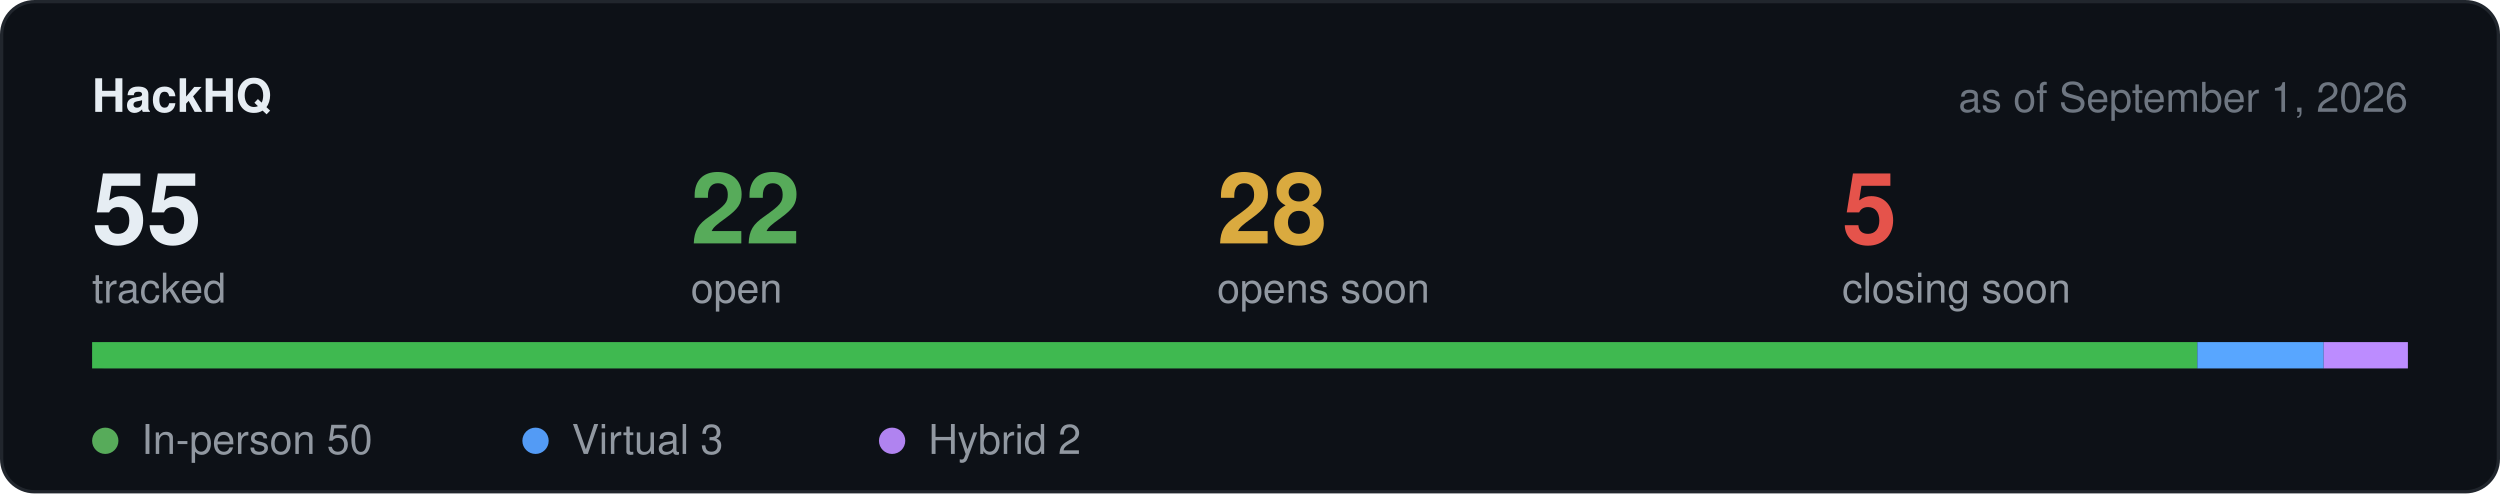
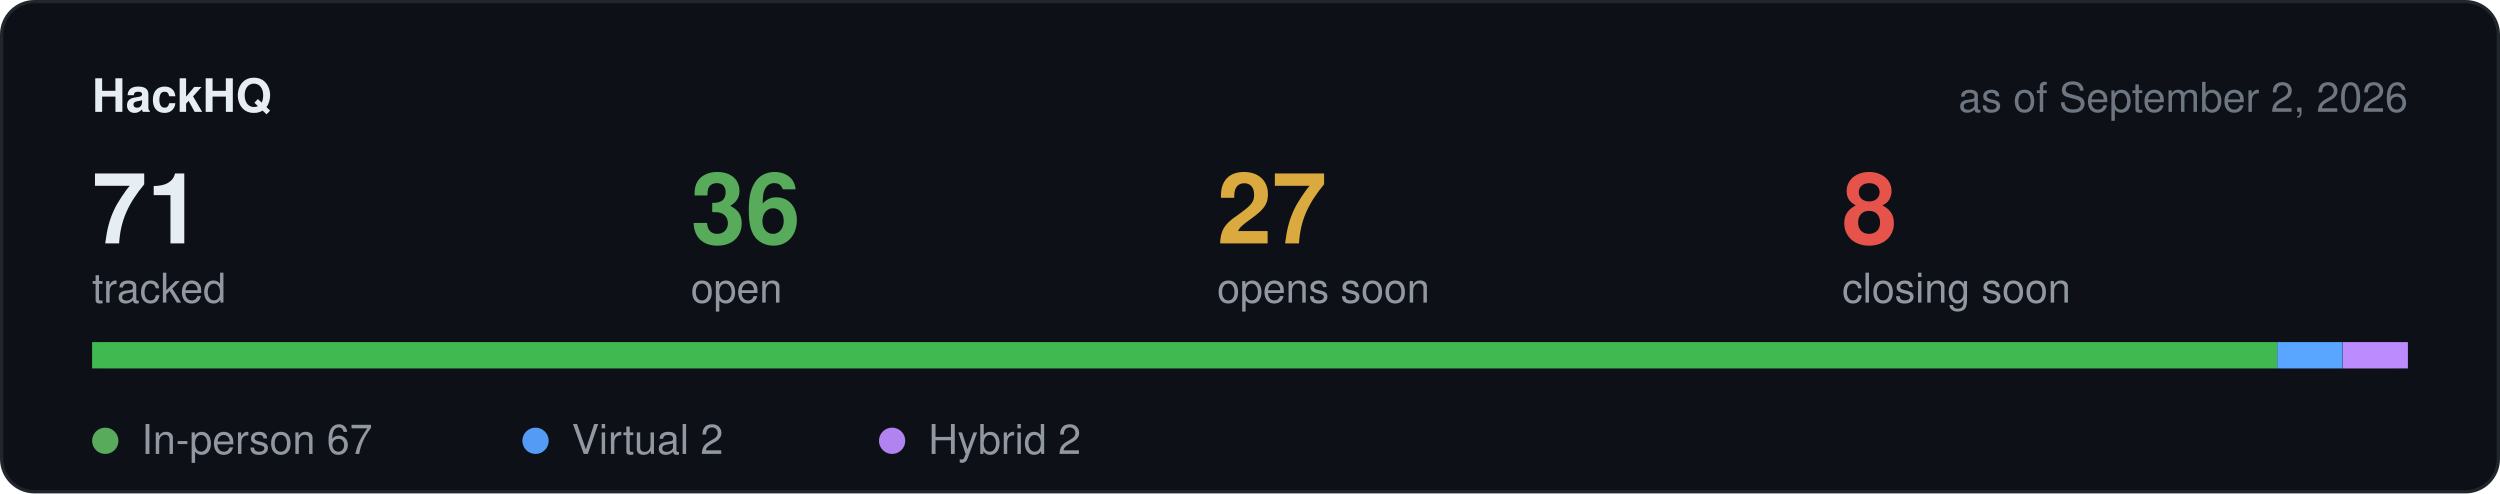
<svg xmlns="http://www.w3.org/2000/svg" width="760" height="150" viewBox="0 0 760 150" role="img" aria-label="Hackathon stats">
  <rect x="0.5" y="0.5" width="759" height="149" rx="10" fill="#0d1117" stroke="#21262d" />
  <text x="28" y="34" font-family="-apple-system,BlinkMacSystemFont,Segoe UI,Helvetica,Arial,sans-serif" font-size="14" font-weight="600" fill="#e6edf3">HackHQ</text>
-   <text x="732" y="34" text-anchor="end" font-family="-apple-system,BlinkMacSystemFont,Segoe UI,Helvetica,Arial,sans-serif" font-size="12.5" fill="#6e7681">as of September 1, 2026</text>
-   <text x="28" y="74" font-family="-apple-system,BlinkMacSystemFont,Segoe UI,Helvetica,Arial,sans-serif" font-size="30" font-weight="600" fill="#e6edf3">55</text>
+   <text x="732" y="34" text-anchor="end" font-family="-apple-system,BlinkMacSystemFont,Segoe UI,Helvetica,Arial,sans-serif" font-size="12.5" fill="#6e7681">as of September 2, 2026</text>
+   <text x="28" y="74" font-family="-apple-system,BlinkMacSystemFont,Segoe UI,Helvetica,Arial,sans-serif" font-size="30" font-weight="600" fill="#e6edf3">71</text>
  <text x="28" y="92" font-family="-apple-system,BlinkMacSystemFont,Segoe UI,Helvetica,Arial,sans-serif" font-size="12.5" fill="#9198a1">tracked</text>
-   <text x="210" y="74" font-family="-apple-system,BlinkMacSystemFont,Segoe UI,Helvetica,Arial,sans-serif" font-size="30" font-weight="600" fill="#57ab5a">22</text>
+   <text x="210" y="74" font-family="-apple-system,BlinkMacSystemFont,Segoe UI,Helvetica,Arial,sans-serif" font-size="30" font-weight="600" fill="#57ab5a">36</text>
  <text x="210" y="92" font-family="-apple-system,BlinkMacSystemFont,Segoe UI,Helvetica,Arial,sans-serif" font-size="12.5" fill="#9198a1">open</text>
-   <text x="370" y="74" font-family="-apple-system,BlinkMacSystemFont,Segoe UI,Helvetica,Arial,sans-serif" font-size="30" font-weight="600" fill="#daaa3f">28</text>
+   <text x="370" y="74" font-family="-apple-system,BlinkMacSystemFont,Segoe UI,Helvetica,Arial,sans-serif" font-size="30" font-weight="600" fill="#daaa3f">27</text>
  <text x="370" y="92" font-family="-apple-system,BlinkMacSystemFont,Segoe UI,Helvetica,Arial,sans-serif" font-size="12.5" fill="#9198a1">opens soon</text>
-   <text x="560" y="74" font-family="-apple-system,BlinkMacSystemFont,Segoe UI,Helvetica,Arial,sans-serif" font-size="30" font-weight="600" fill="#e5534b">5</text>
+   <text x="560" y="74" font-family="-apple-system,BlinkMacSystemFont,Segoe UI,Helvetica,Arial,sans-serif" font-size="30" font-weight="600" fill="#e5534b">8</text>
  <text x="560" y="92" font-family="-apple-system,BlinkMacSystemFont,Segoe UI,Helvetica,Arial,sans-serif" font-size="12.5" fill="#9198a1">closing soon</text>
  <rect x="28" y="104" width="704" height="8" rx="4" fill="#21262d" />
-   <rect x="28.0" y="104" width="640.0" height="8" fill="#3fb950" />
-   <rect x="668.0" y="104" width="38.4" height="8" fill="#58a6ff" />
-   <rect x="706.4" y="104" width="25.6" height="8" fill="#bc8cff" />
+   <rect x="28.0" y="104" width="664.3" height="8" fill="#3fb950" />
+   <rect x="692.3" y="104" width="19.8" height="8" fill="#58a6ff" />
+   <rect x="712.2" y="104" width="19.8" height="8" fill="#bc8cff" />
  <circle cx="32" cy="134" r="4" fill="#57ab5a" />
-   <text x="43" y="138" font-family="-apple-system,BlinkMacSystemFont,Segoe UI,Helvetica,Arial,sans-serif" font-size="12.5" fill="#9198a1">In-person 50</text>
+   <text x="43" y="138" font-family="-apple-system,BlinkMacSystemFont,Segoe UI,Helvetica,Arial,sans-serif" font-size="12.5" fill="#9198a1">In-person 67</text>
  <circle cx="162.8" cy="134" r="4" fill="#539bf5" />
-   <text x="173.8" y="138" font-family="-apple-system,BlinkMacSystemFont,Segoe UI,Helvetica,Arial,sans-serif" font-size="12.5" fill="#9198a1">Virtual 3</text>
+   <text x="173.8" y="138" font-family="-apple-system,BlinkMacSystemFont,Segoe UI,Helvetica,Arial,sans-serif" font-size="12.5" fill="#9198a1">Virtual 2</text>
  <circle cx="271.2" cy="134" r="4" fill="#b083f0" />
  <text x="282.2" y="138" font-family="-apple-system,BlinkMacSystemFont,Segoe UI,Helvetica,Arial,sans-serif" font-size="12.5" fill="#9198a1">Hybrid 2</text>
</svg>
